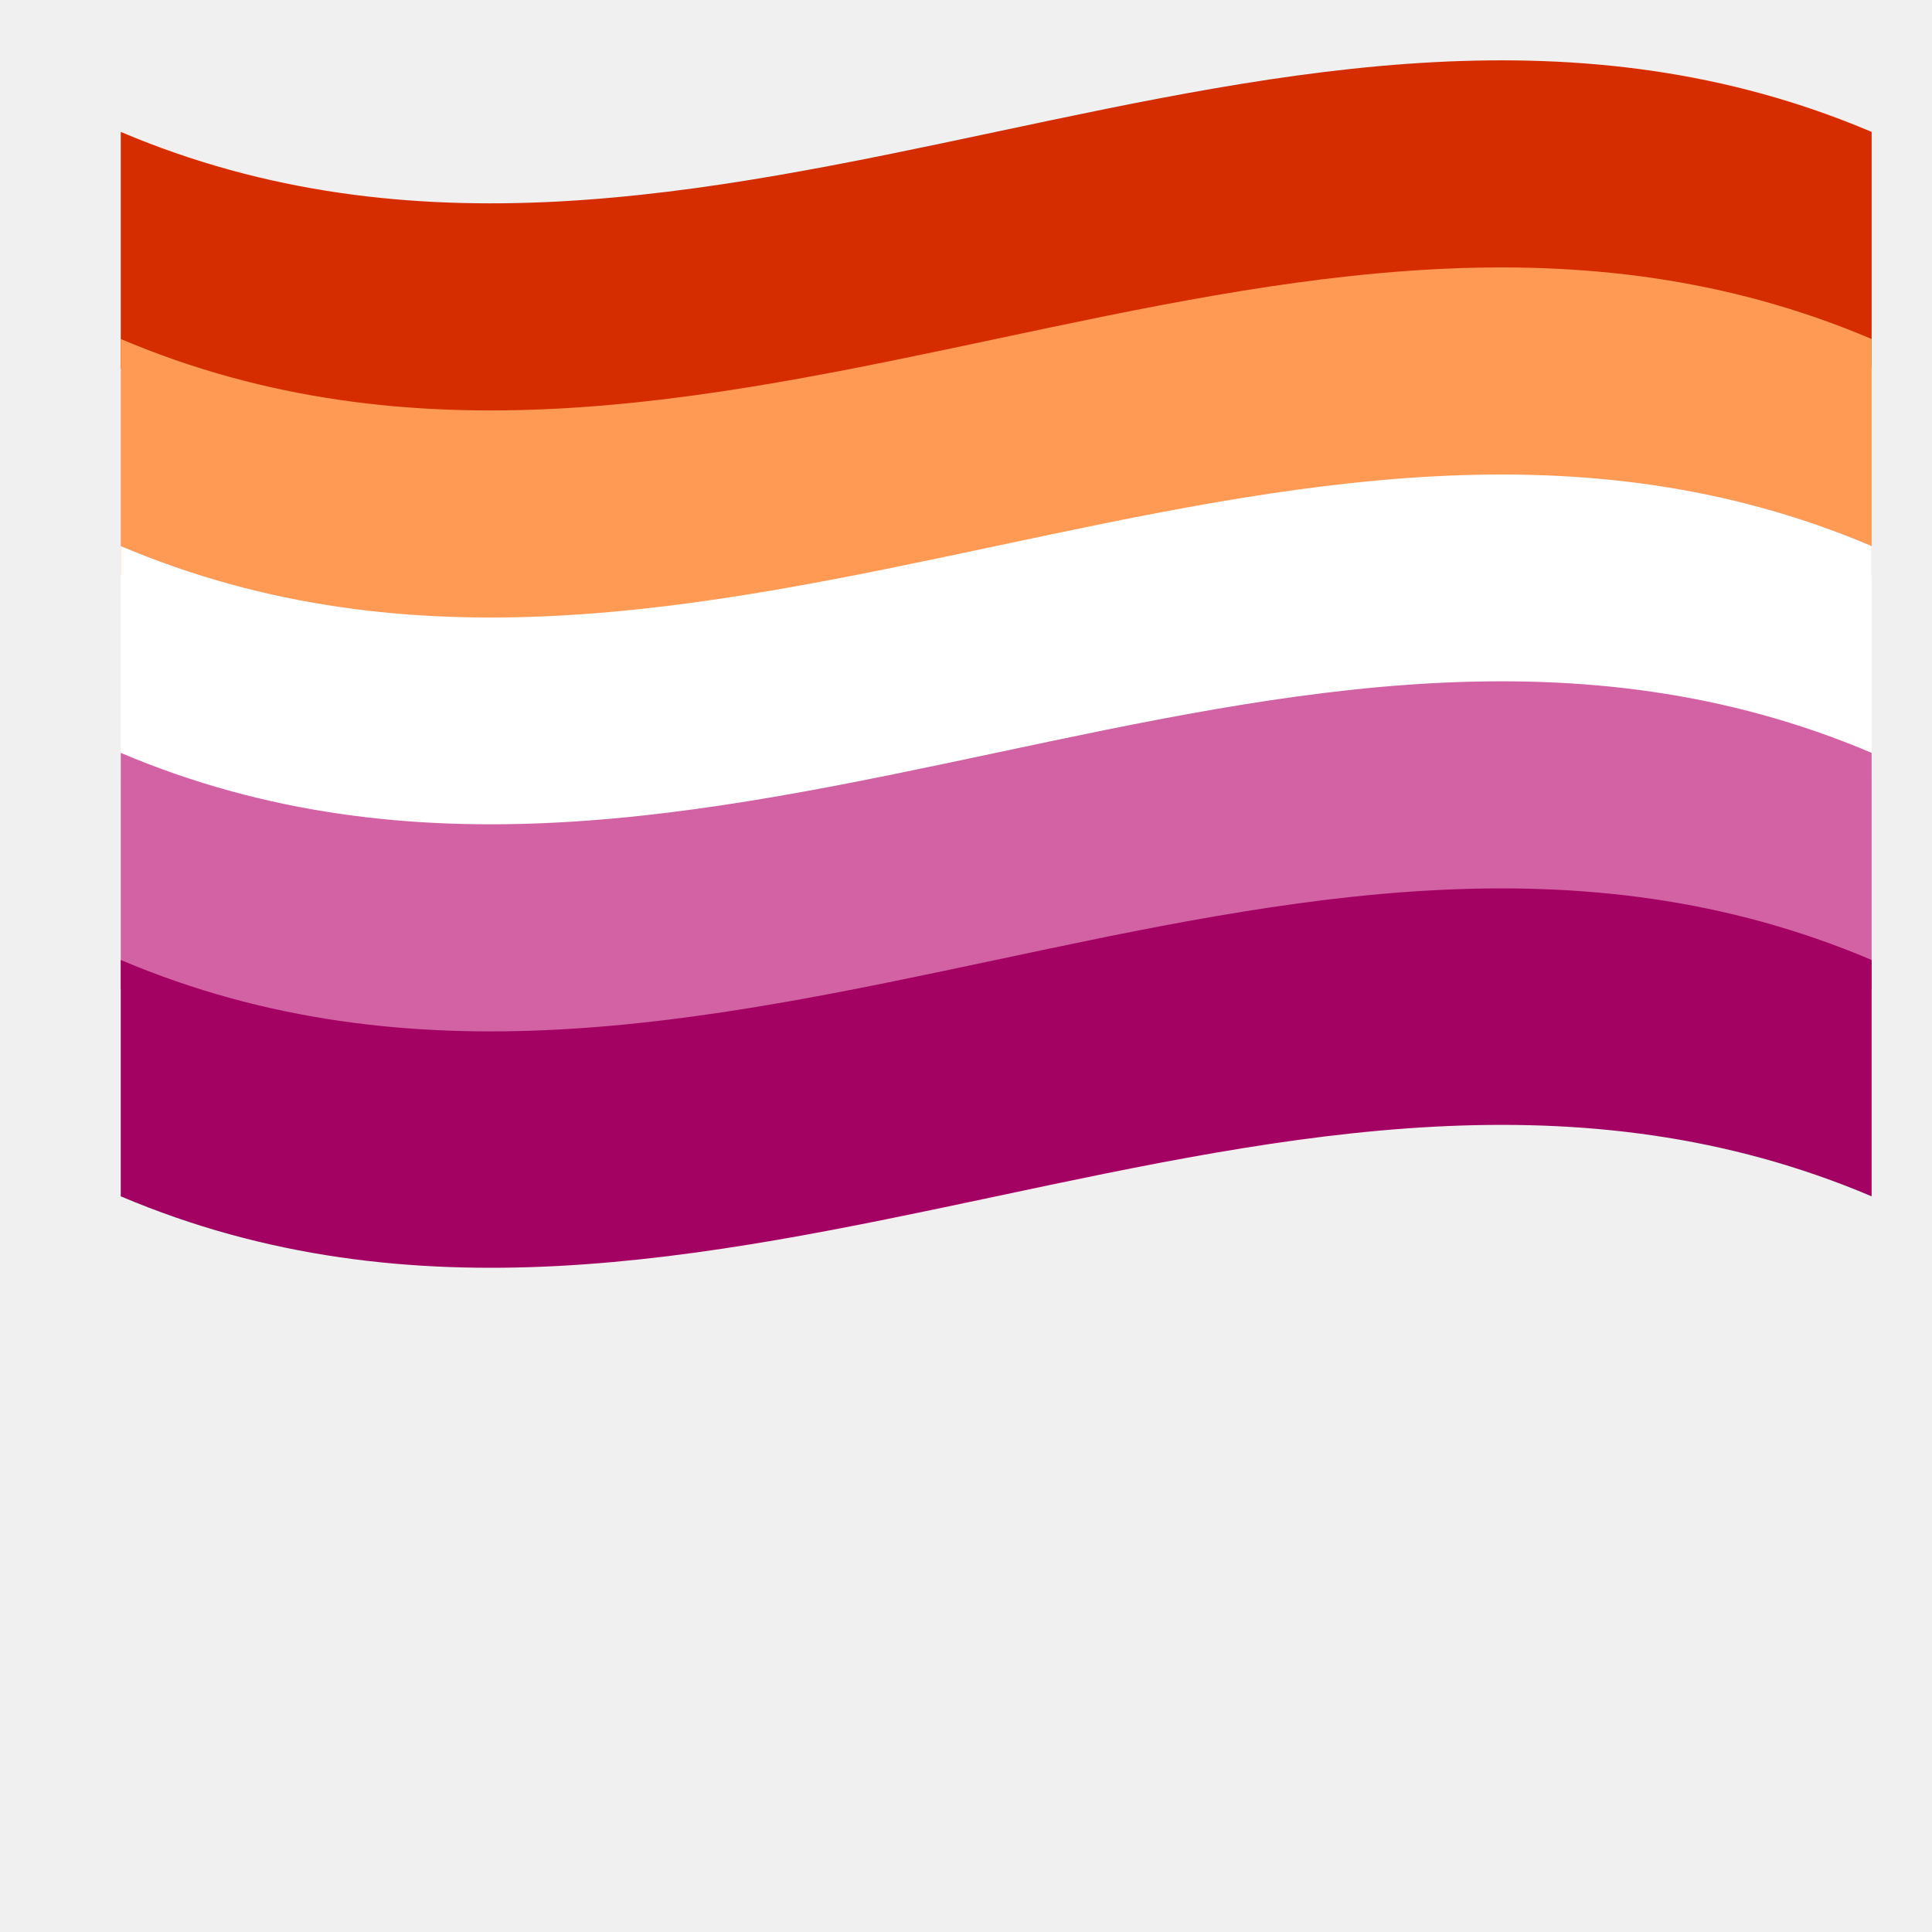
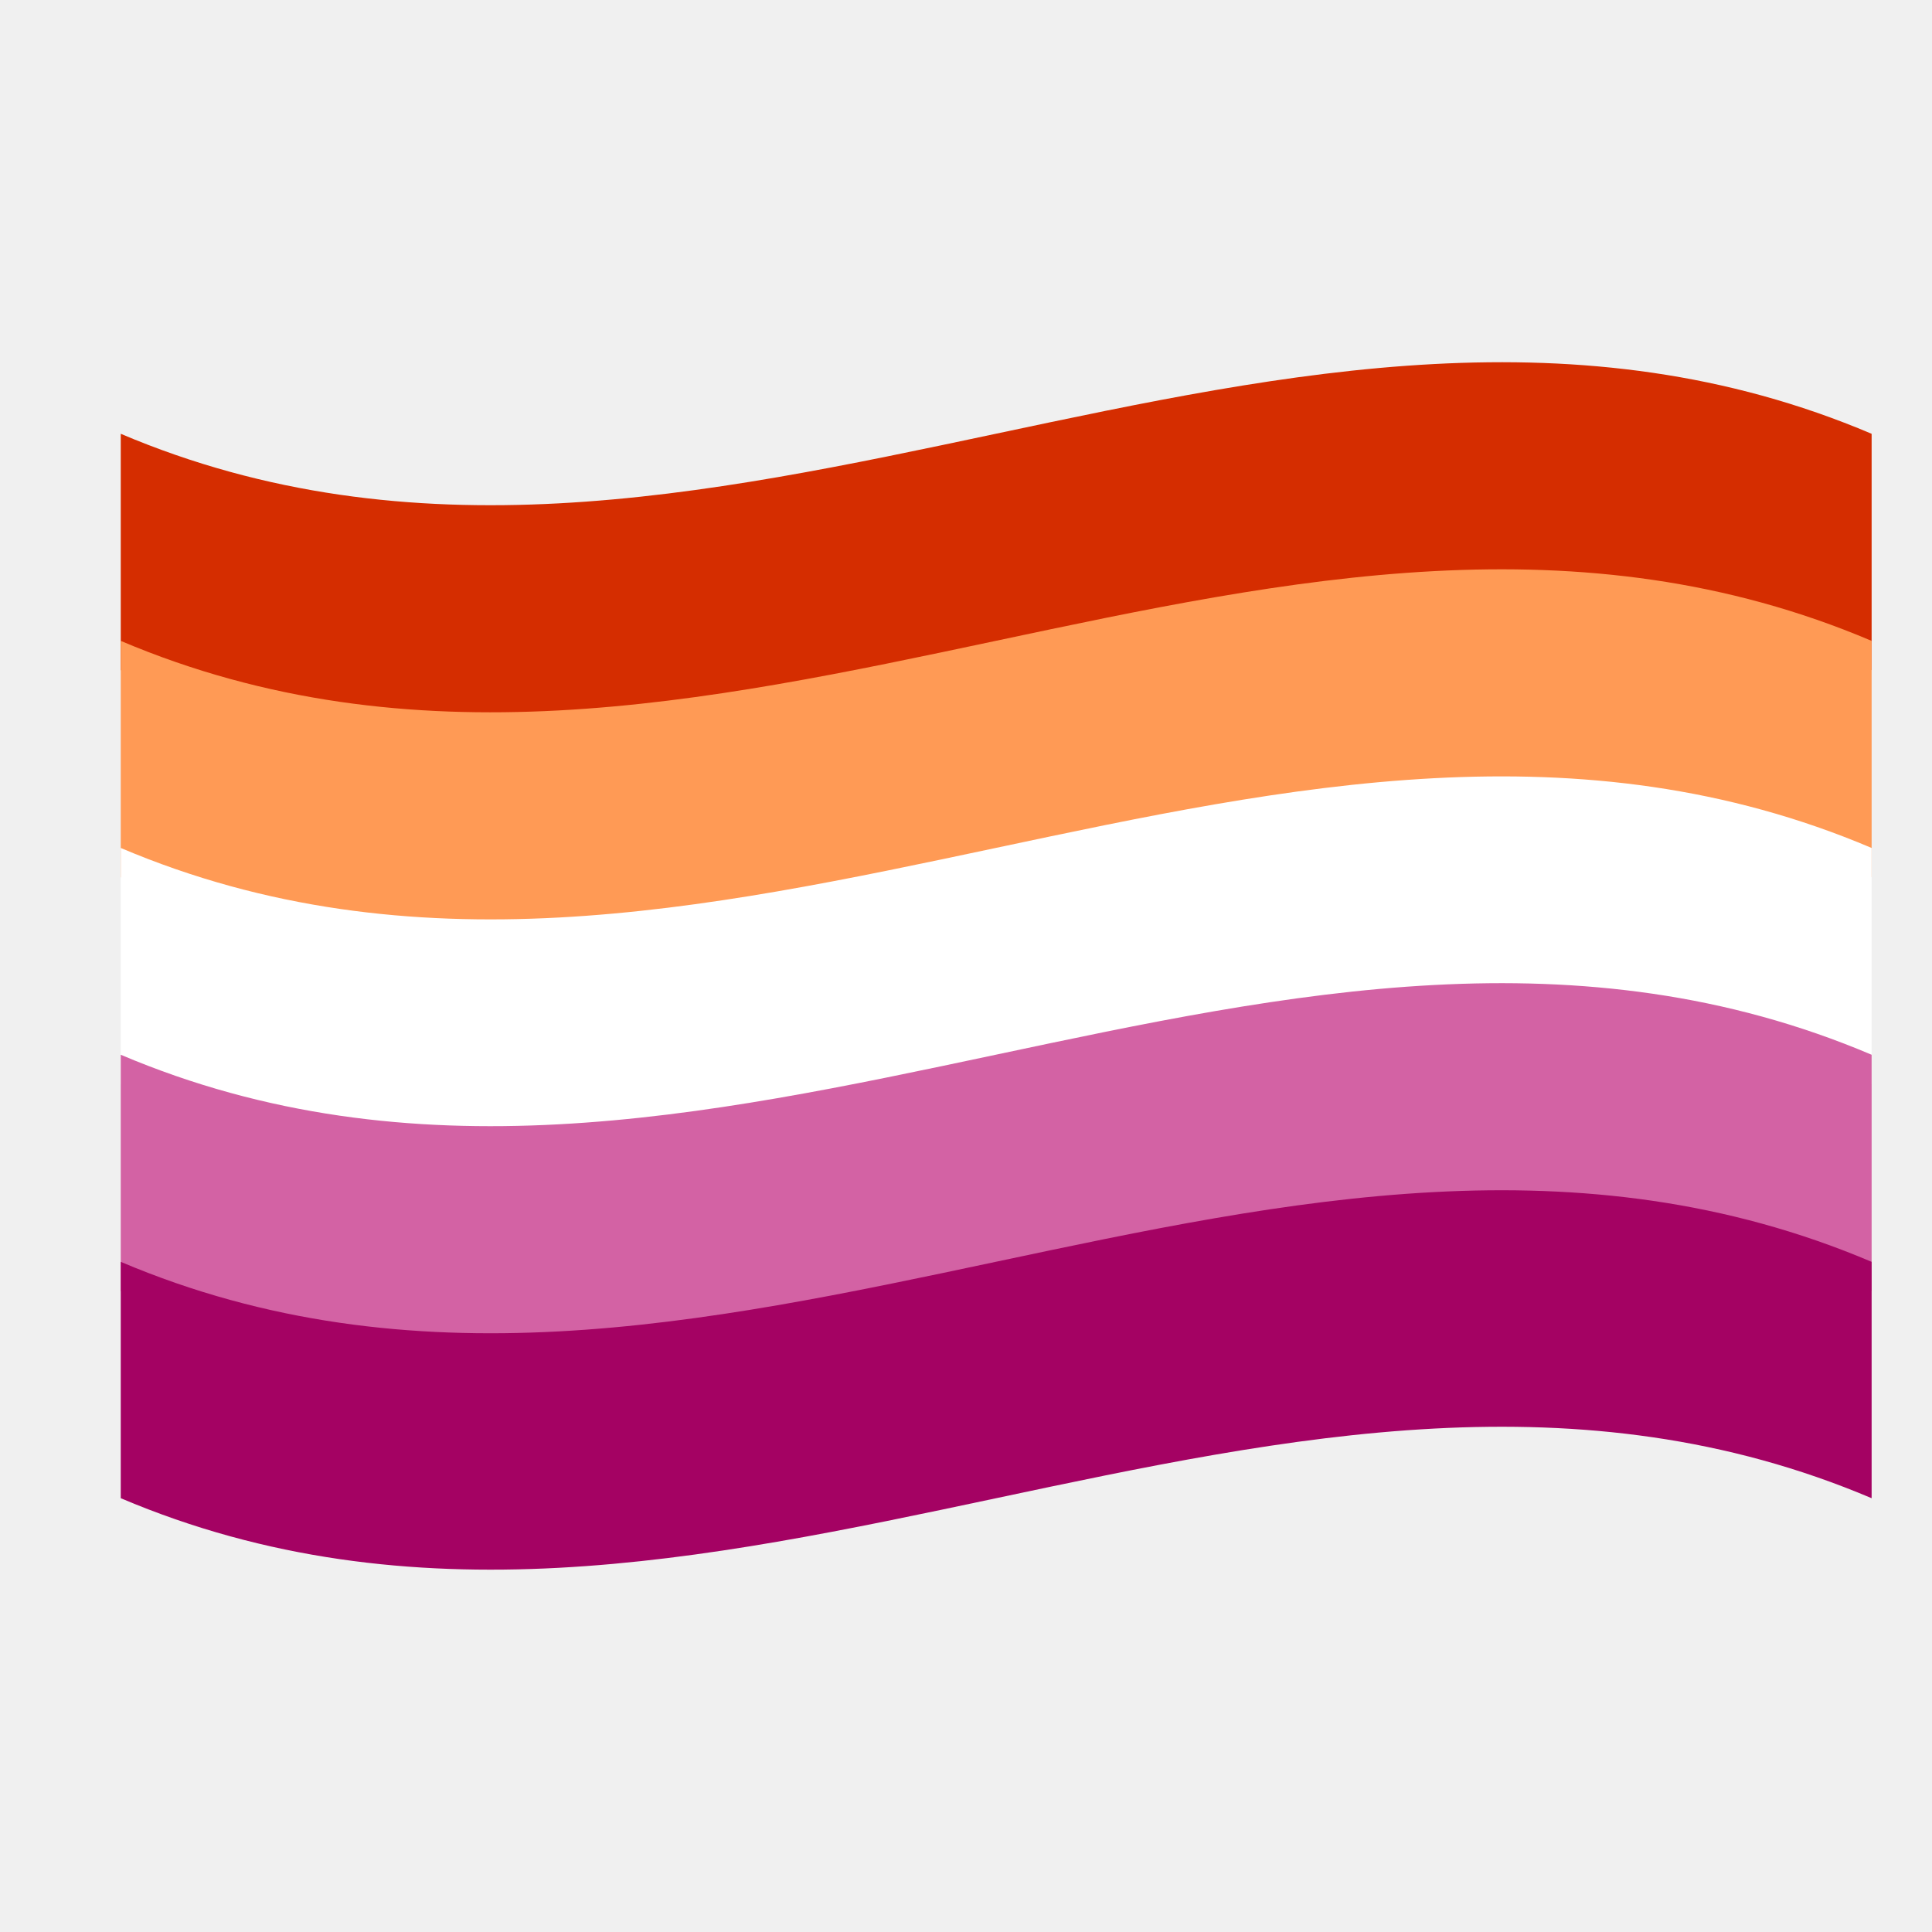
- <svg xmlns="http://www.w3.org/2000/svg" version="1.1" id="Layer_1" x="0px" y="0px" width="64px" height="64px" viewBox="0 0 64 64" style="enable-background:new 0 0 64 64;" xml:space="preserve">
+ <svg xmlns="http://www.w3.org/2000/svg" version="1.1" id="Layer_1" x="0px" y="0px" width="64px" height="64px" viewBox="0 -10 64 64" style="enable-background:new 0 0 64 64;" xml:space="preserve">
  <style type="text/css">
	.st0{fill:#D52D00;}
	.st1{fill:#FF9A55;}
	.st2{fill:#FFFFFF;}
	.st3{fill:#D362A4;}
	.st4{fill:#A40263;}
	.st5{fill:#99A8AE;}
	.st6{fill:#6E8189;}
</style>
  <path class="st0" d="M62,12.2c-19.33-8.21-38.67,8.2-58,0c0-1.95,0-5.88,0-7.83c19.33,8.2,38.67-8.21,58,0C62,6.32,62,10.25,62,12.2  z" />
  <path class="st1" d="M62,19.06c-19.33-8.2-38.67,8.21-58,0c0-1.95,0-5.88,0-7.83c19.33,8.2,38.67-8.21,58,0  C62,13.18,62,17.11,62,19.06z" />
  <path class="st2" d="M62,25.92c-19.33-8.2-38.67,8.21-58,0c0-1.95,0-5.88,0-7.83c19.33,8.2,38.67-8.21,58,0  C62,20.04,62,23.96,62,25.92z" />
  <path class="st3" d="M62,32.77c-19.33-8.2-38.67,8.2-58,0c0-1.95,0-5.88,0-7.83c19.33,8.2,38.67-8.21,58,0  C62,26.89,62,30.82,62,32.77z" />
  <path class="st4" d="M62,39.63c-19.33-8.2-38.67,8.2-58,0c0-1.95,0-5.88,0-7.83c19.33,8.2,38.67-8.21,58,0  C62,33.75,62,37.68,62,39.63z" />
</svg>
